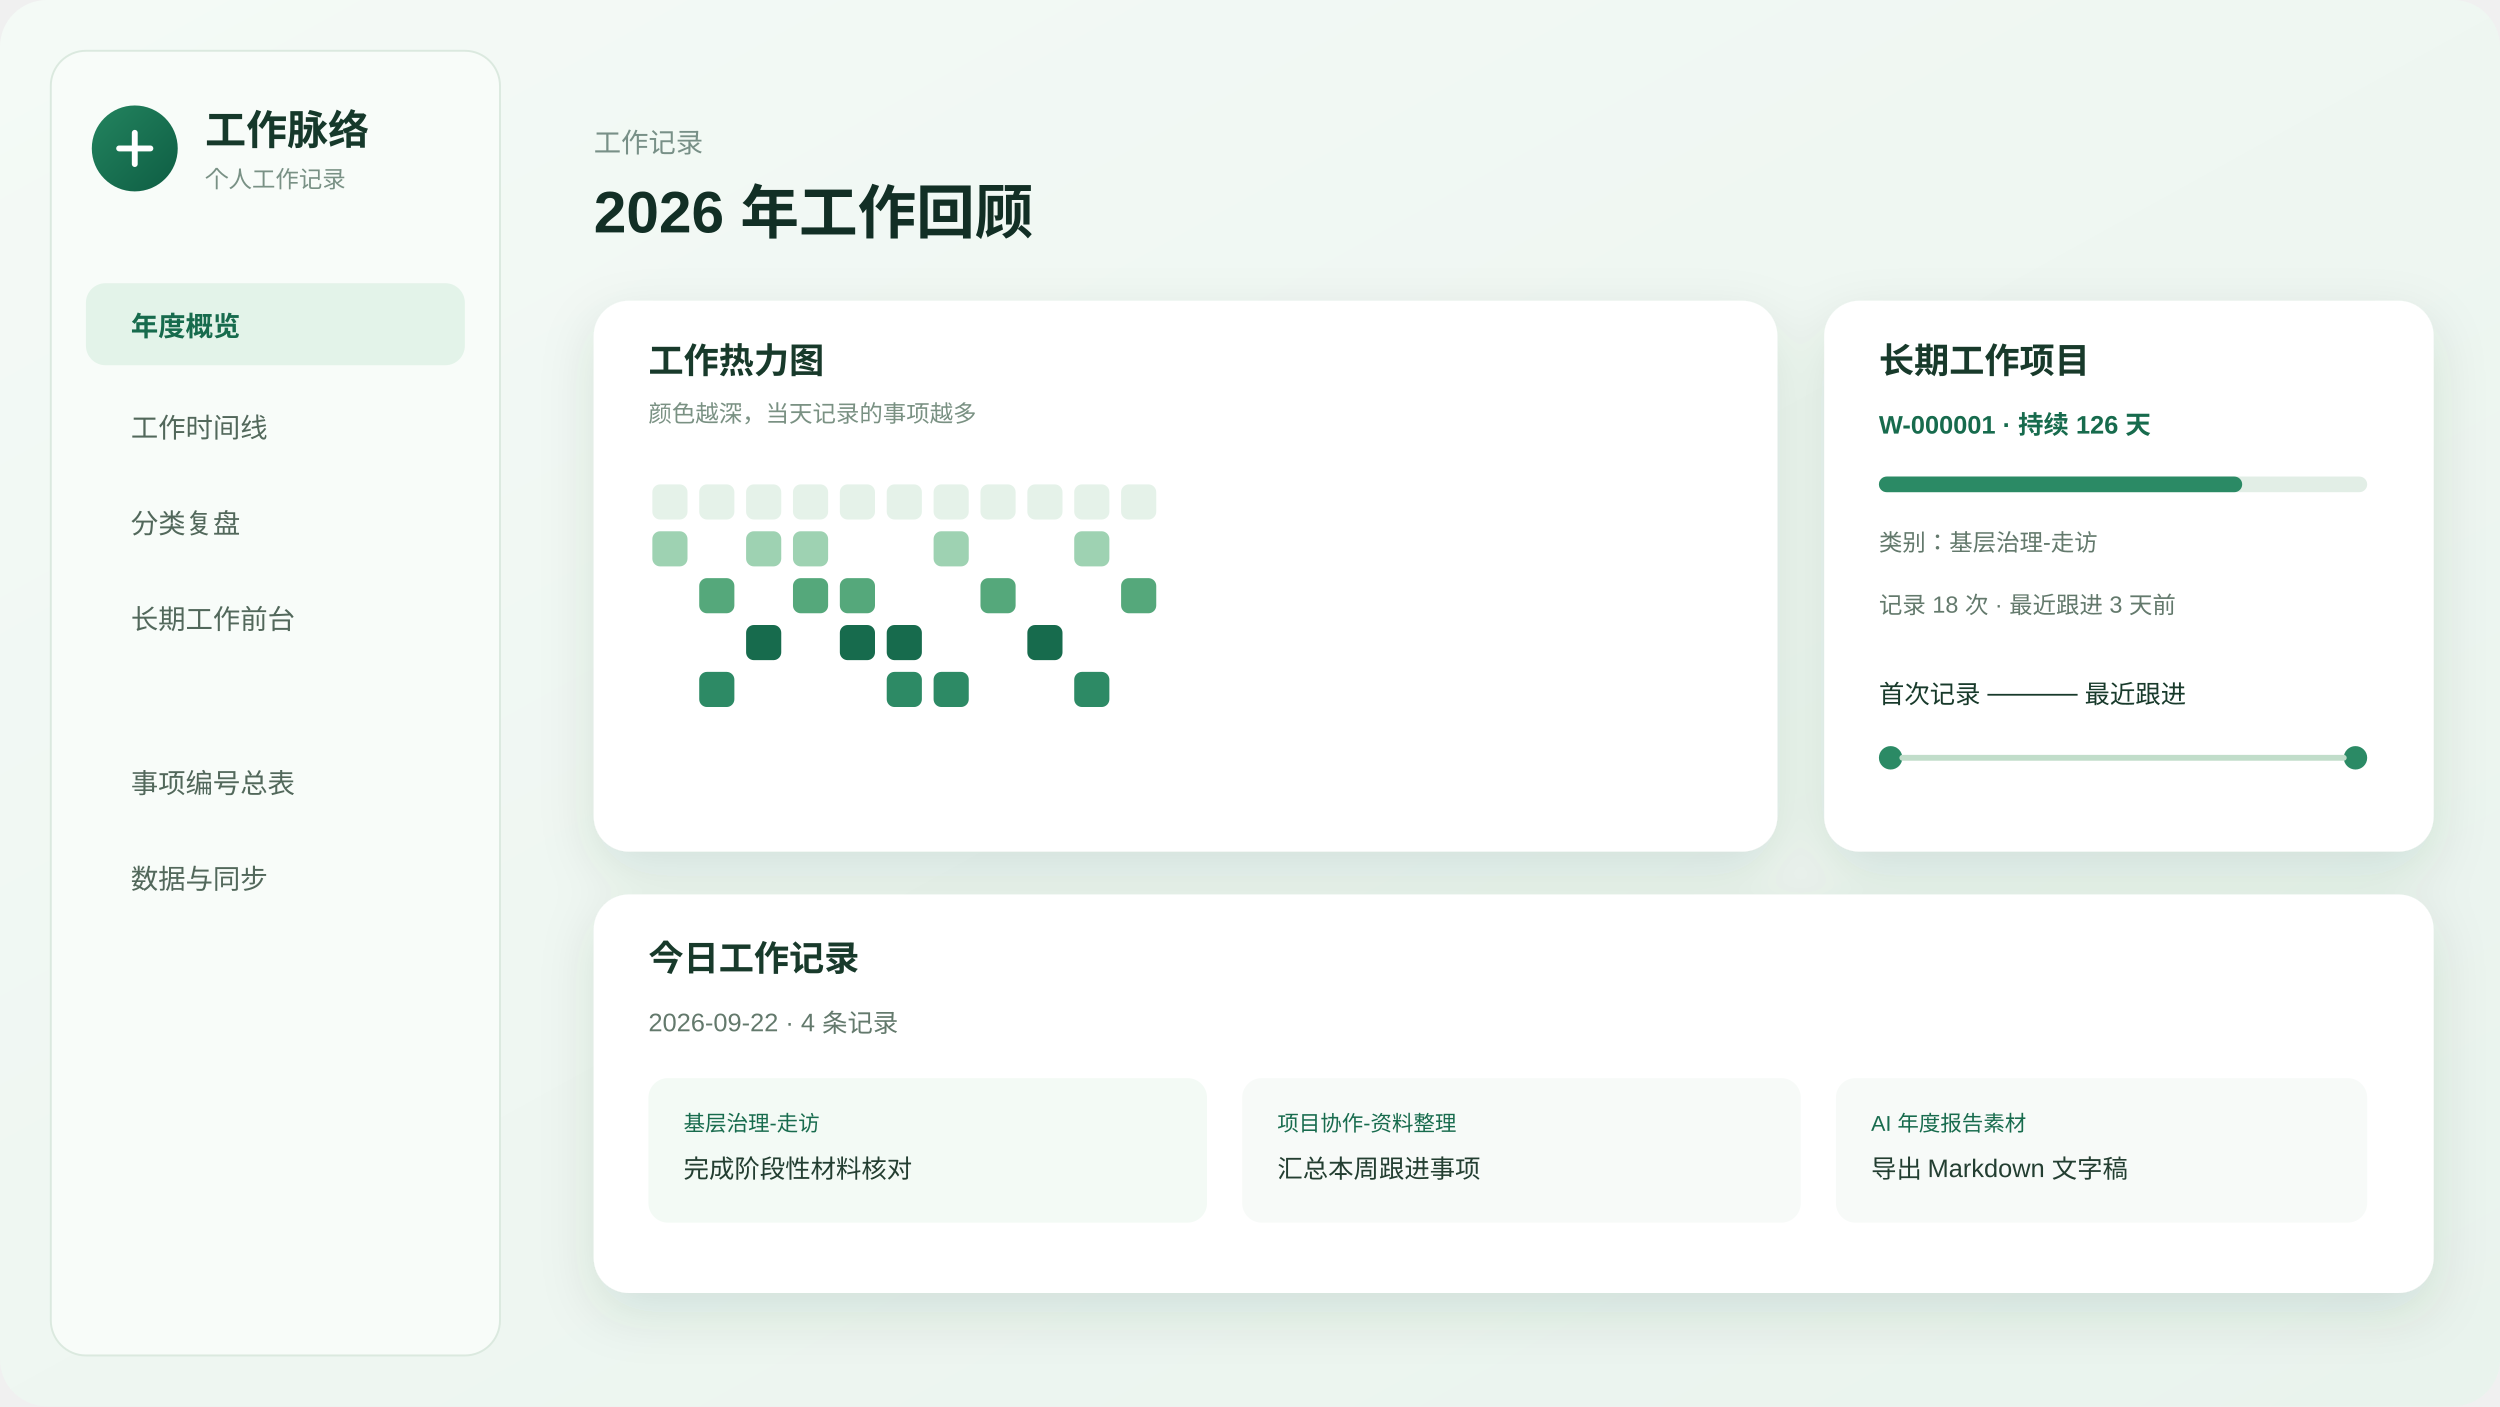
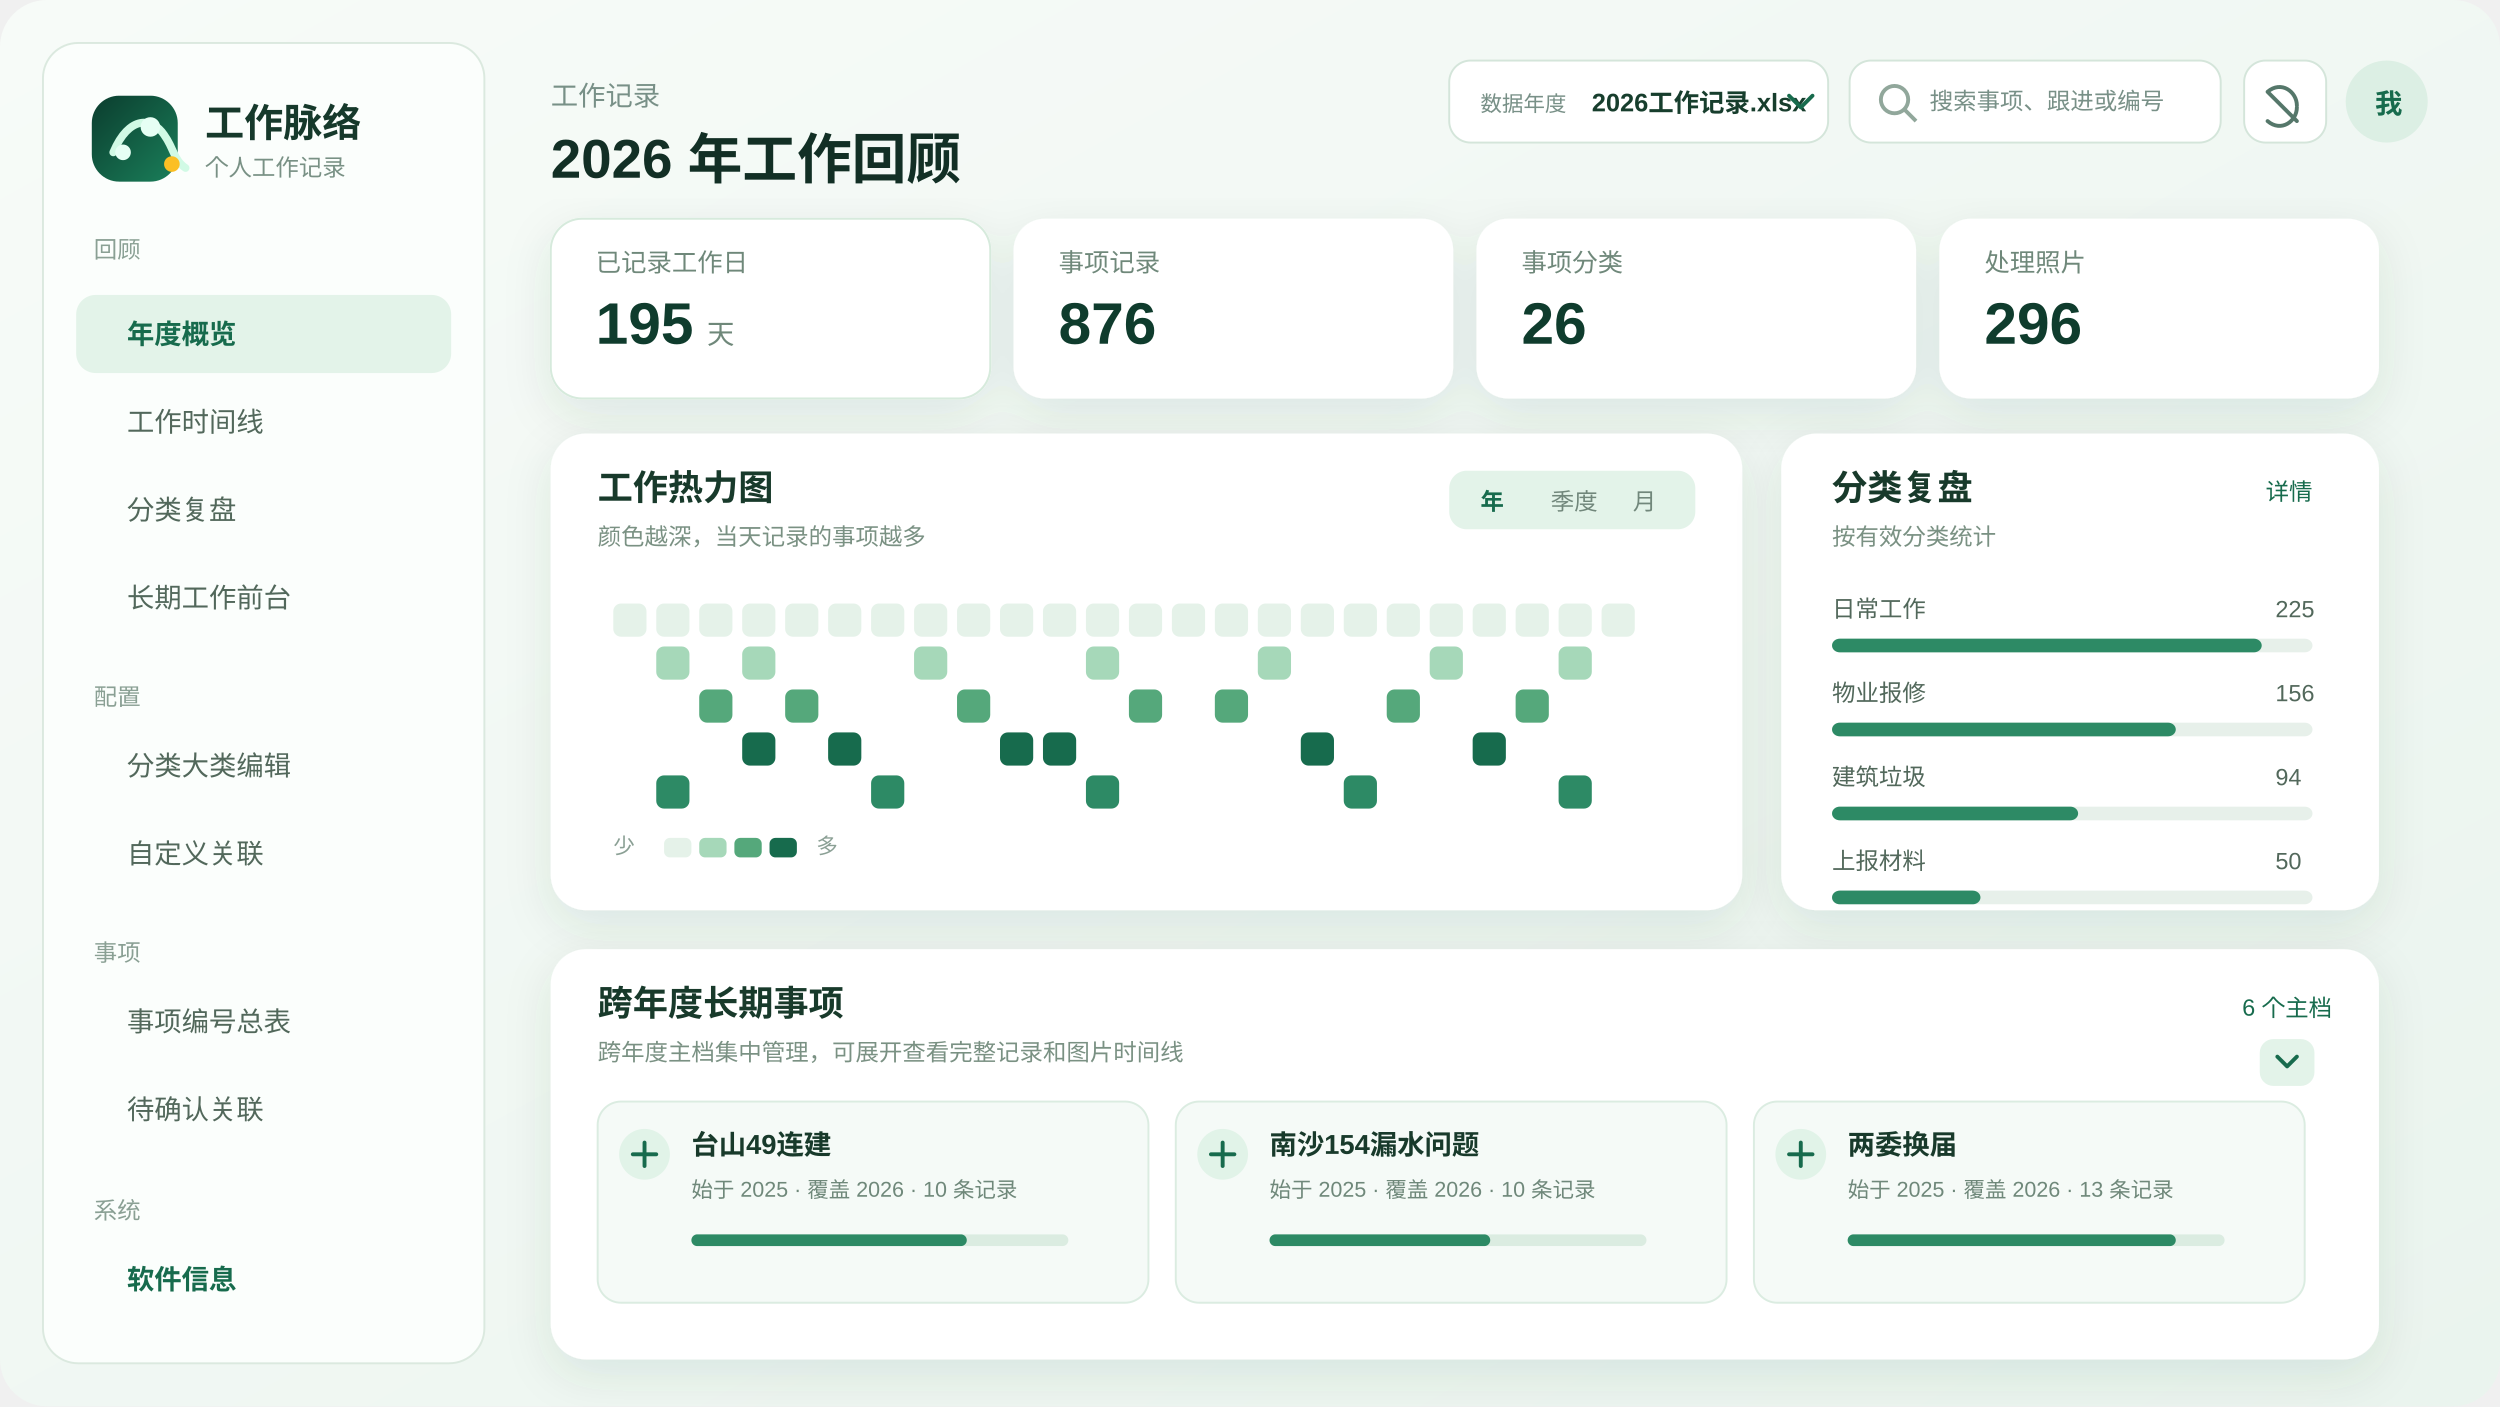
<svg xmlns="http://www.w3.org/2000/svg" width="1280" height="720" viewBox="0 0 1280 720" role="img" aria-labelledby="title desc">
  <defs>
-     <linearGradient id="bg" x1="0" y1="0" x2="1" y2="1">
-       <stop stop-color="#f4faf6" />
-       <stop offset="1" stop-color="#e9f3ed" />
+     <linearGradient id="page" x1="0" y1="0" x2="1" y2="1">
+       <stop stop-color="#f7fbf8" />
+       <stop offset="1" stop-color="#eaf4ee" />
    </linearGradient>
-     <linearGradient id="green" x1="0" y1="0" x2="1" y2="1">
-       <stop stop-color="#23845f" />
-       <stop offset="1" stop-color="#0e5d43" />
+     <linearGradient id="brand" x1="0" y1="0" x2="1" y2="1">
+       <stop stop-color="#0b3d2e" />
+       <stop offset="1" stop-color="#1a7f5a" />
    </linearGradient>
-     <filter id="shadow" x="-20%" y="-20%" width="140%" height="140%">
-       <feDropShadow dx="0" dy="10" stdDeviation="14" flood-color="#144b35" flood-opacity=".12" />
+     <filter id="shadow" x="-20%" y="-20%" width="140%" height="150%">
+       <feDropShadow dx="0" dy="8" stdDeviation="12" flood-color="#144b35" flood-opacity=".10" />
    </filter>
  </defs>
-   <rect width="1280" height="720" rx="24" fill="url(#bg)" />
-   <rect x="26" y="26" width="230" height="668" rx="18" fill="#f8fcf9" stroke="#dbe9df" />
-   <circle cx="69" cy="76" r="22" fill="url(#green)" />
-   <path d="M61 76h16M69 68v16" stroke="#fff" stroke-width="3" stroke-linecap="round" />
-   <text x="105" y="74" font-family="Arial,'Microsoft YaHei',sans-serif" font-size="21" font-weight="700" fill="#16392b">工作脉络</text>
-   <text x="105" y="96" font-family="Arial,'Microsoft YaHei',sans-serif" font-size="12" fill="#799185">个人工作记录</text>
+   <rect width="1280" height="720" rx="24" fill="url(#page)" />
+   <rect x="22" y="22" width="226" height="676" rx="18" fill="#fbfefc" stroke="#dbe9df" />
+   <rect x="47" y="49" width="44" height="44" rx="14" fill="url(#brand)" />
+   <path d="M58 78c8-19 20-18 26-9 5 7 5 13 11 17" fill="none" stroke="#d1fae5" stroke-width="4" stroke-linecap="round" />
+   <circle cx="63" cy="78" r="4" fill="#e6fff4" />
+   <circle cx="77" cy="65" r="5" fill="#e6fff4" />
+   <circle cx="88" cy="84" r="4" fill="#fbbf24" />
+   <text x="105" y="70" font-family="Arial,'Microsoft YaHei',sans-serif" font-size="20" font-weight="700" fill="#16392b">工作脉络</text>
+   <text x="105" y="90" font-family="Arial,'Microsoft YaHei',sans-serif" font-size="12" fill="#799185">个人工作记录</text>
  <g font-family="Arial,'Microsoft YaHei',sans-serif" font-size="14" fill="#52685b">
-     <rect x="44" y="145" width="194" height="42" rx="10" fill="#e3f3e9" />
-     <text x="67" y="172" fill="#176b4d" font-weight="700">年度概览</text>
-     <text x="67" y="224">工作时间线</text>
-     <text x="67" y="273">分类复盘</text>
-     <text x="67" y="322">长期工作前台</text>
-     <text x="67" y="406">事项编号总表</text>
-     <text x="67" y="455">数据与同步</text>
-   </g>
-   <text x="304" y="78" font-family="Arial,'Microsoft YaHei',sans-serif" font-size="14" fill="#789087">工作记录</text>
-   <text x="304" y="119" font-family="Arial,'Microsoft YaHei',sans-serif" font-size="30" font-weight="700" fill="#122f25">2026 年工作回顾</text>
-   <g filter="url(#shadow)">
-     <rect x="304" y="154" width="606" height="282" rx="18" fill="#fff" />
-     <rect x="934" y="154" width="312" height="282" rx="18" fill="#fff" />
-     <rect x="304" y="458" width="942" height="204" rx="18" fill="#fff" />
-   </g>
-   <text x="332" y="191" font-family="Arial,'Microsoft YaHei',sans-serif" font-size="18" font-weight="700" fill="#183a2b">工作热力图</text>
-   <text x="332" y="216" font-family="Arial,'Microsoft YaHei',sans-serif" font-size="12" fill="#7a9183">颜色越深，当天记录的事项越多</text>
-   <g transform="translate(334 248)">
+     <text x="48" y="132" font-size="12" fill="#8aa094">回顾</text>
+     <rect x="39" y="151" width="192" height="40" rx="10" fill="#e3f3e9" />
+     <text x="65" y="176" fill="#176b4d" font-weight="700">年度概览</text>
+     <text x="65" y="221">工作时间线</text>
+     <text x="65" y="266">分类复盘</text>
+     <text x="65" y="311">长期工作前台</text>
+     <text x="48" y="361" font-size="12" fill="#8aa094">配置</text>
+     <text x="65" y="397">分类大类编辑</text>
+     <text x="65" y="442">自定义关联</text>
+     <text x="48" y="492" font-size="12" fill="#8aa094">事项</text>
+     <text x="65" y="528">事项编号总表</text>
+     <text x="65" y="573">待确认关联</text>
+     <text x="48" y="624" font-size="12" fill="#8aa094">系统</text>
+     <text x="65" y="660" fill="#176b4d" font-weight="700">软件信息</text>
+   </g>
+   <text x="282" y="54" font-family="Arial,'Microsoft YaHei',sans-serif" font-size="14" fill="#789087">工作记录</text>
+   <text x="282" y="91" font-family="Arial,'Microsoft YaHei',sans-serif" font-size="28" font-weight="700" fill="#122f25">2026 年工作回顾</text>
+   <rect x="742" y="31" width="194" height="42" rx="11" fill="#fff" stroke="#d4e5da" />
+   <text x="758" y="57" font-family="Arial,'Microsoft YaHei',sans-serif" font-size="11" fill="#789087">数据年度</text>
+   <text x="815" y="57" font-family="Arial,'Microsoft YaHei',sans-serif" font-size="13" font-weight="700" fill="#173e2d">2026工作记录.xlsx</text>
+   <path d="M916 49l6 6 6-6" fill="none" stroke="#176b4d" stroke-width="2" stroke-linecap="round" stroke-linejoin="round" />
+   <rect x="947" y="31" width="190" height="42" rx="11" fill="#fff" stroke="#d4e5da" />
+   <circle cx="970" cy="51" r="7" fill="none" stroke="#91a79b" stroke-width="2" />
+   <path d="M975 56l6 6" stroke="#91a79b" stroke-width="2" />
+   <text x="988" y="56" font-family="Arial,'Microsoft YaHei',sans-serif" font-size="12" fill="#789087">搜索事项、跟进或编号</text>
+   <rect x="1149" y="31" width="42" height="42" rx="11" fill="#fff" stroke="#d4e5da" />
+   <path d="M1161 47c7-6 15 0 15 7m-15-7 15 15m-15 0c7 6 15 0 15-7" fill="none" stroke="#55776a" stroke-width="2" stroke-linecap="round" />
+   <circle cx="1222" cy="52" r="21" fill="#dcefe4" />
+   <text x="1216" y="58" font-family="Arial,'Microsoft YaHei',sans-serif" font-size="14" font-weight="700" fill="#176b4d">我</text>
+   <g filter="url(#shadow)">
+     <rect x="282" y="112" width="225" height="92" rx="16" fill="#fff" stroke="#d6eadc" />
+     <rect x="519" y="112" width="225" height="92" rx="16" fill="#fff" />
+     <rect x="756" y="112" width="225" height="92" rx="16" fill="#fff" />
+     <rect x="993" y="112" width="225" height="92" rx="16" fill="#fff" />
+   </g>
+   <g font-family="Arial,'Microsoft YaHei',sans-serif">
+     <text x="305" y="139" font-size="13" fill="#6f887a">已记录工作日</text>
+     <text x="305" y="176" font-size="30" font-weight="700" fill="#0f3c2d">195</text>
+     <text x="362" y="176" font-size="14" fill="#6f887a">天</text>
+     <text x="542" y="139" font-size="13" fill="#6f887a">事项记录</text>
+     <text x="542" y="176" font-size="30" font-weight="700" fill="#0f3c2d">876</text>
+     <text x="779" y="139" font-size="13" fill="#6f887a">事项分类</text>
+     <text x="779" y="176" font-size="30" font-weight="700" fill="#0f3c2d">26</text>
+     <text x="1016" y="139" font-size="13" fill="#6f887a">处理照片</text>
+     <text x="1016" y="176" font-size="30" font-weight="700" fill="#0f3c2d">296</text>
+   </g>
+   <g filter="url(#shadow)">
+     <rect x="282" y="222" width="610" height="244" rx="18" fill="#fff" />
+   </g>
+   <text x="306" y="256" font-family="Arial,'Microsoft YaHei',sans-serif" font-size="18" font-weight="700" fill="#183a2b">工作热力图</text>
+   <text x="306" y="279" font-family="Arial,'Microsoft YaHei',sans-serif" font-size="12" fill="#7a9183">颜色越深，当天记录的事项越多</text>
+   <rect x="742" y="241" width="126" height="30" rx="9" fill="#e3f3e9" />
+   <text x="758" y="261" font-family="Arial,'Microsoft YaHei',sans-serif" font-size="12" fill="#176b4d" font-weight="700">年</text>
+   <text x="794" y="261" font-family="Arial,'Microsoft YaHei',sans-serif" font-size="12" fill="#71877b">季度</text>
+   <text x="836" y="261" font-family="Arial,'Microsoft YaHei',sans-serif" font-size="12" fill="#71877b">月</text>
+   <g transform="translate(314 309)">
    <g fill="#e5f2e9">
-       <rect width="18" height="18" rx="4" />
-       <rect x="24" width="18" height="18" rx="4" />
-       <rect x="48" width="18" height="18" rx="4" />
-       <rect x="72" width="18" height="18" rx="4" />
-       <rect x="96" width="18" height="18" rx="4" />
-       <rect x="120" width="18" height="18" rx="4" />
-       <rect x="144" width="18" height="18" rx="4" />
-       <rect x="168" width="18" height="18" rx="4" />
-       <rect x="192" width="18" height="18" rx="4" />
-       <rect x="216" width="18" height="18" rx="4" />
-       <rect x="240" width="18" height="18" rx="4" />
-     </g>
-     <g fill="#9ed2b2">
-       <rect y="24" width="18" height="18" rx="4" />
-       <rect x="48" y="24" width="18" height="18" rx="4" />
-       <rect x="72" y="24" width="18" height="18" rx="4" />
-       <rect x="144" y="24" width="18" height="18" rx="4" />
-       <rect x="216" y="24" width="18" height="18" rx="4" />
+       <rect width="17" height="17" rx="4" />
+       <rect x="22" width="17" height="17" rx="4" />
+       <rect x="44" width="17" height="17" rx="4" />
+       <rect x="66" width="17" height="17" rx="4" />
+       <rect x="88" width="17" height="17" rx="4" />
+       <rect x="110" width="17" height="17" rx="4" />
+       <rect x="132" width="17" height="17" rx="4" />
+       <rect x="154" width="17" height="17" rx="4" />
+       <rect x="176" width="17" height="17" rx="4" />
+       <rect x="198" width="17" height="17" rx="4" />
+       <rect x="220" width="17" height="17" rx="4" />
+       <rect x="242" width="17" height="17" rx="4" />
+       <rect x="264" width="17" height="17" rx="4" />
+       <rect x="286" width="17" height="17" rx="4" />
+       <rect x="308" width="17" height="17" rx="4" />
+       <rect x="330" width="17" height="17" rx="4" />
+       <rect x="352" width="17" height="17" rx="4" />
+       <rect x="374" width="17" height="17" rx="4" />
+       <rect x="396" width="17" height="17" rx="4" />
+       <rect x="418" width="17" height="17" rx="4" />
+       <rect x="440" width="17" height="17" rx="4" />
+       <rect x="462" width="17" height="17" rx="4" />
+       <rect x="484" width="17" height="17" rx="4" />
+       <rect x="506" width="17" height="17" rx="4" />
+     </g>
+     <g fill="#a6d8b9">
+       <rect x="22" y="22" width="17" height="17" rx="4" />
+       <rect x="66" y="22" width="17" height="17" rx="4" />
+       <rect x="154" y="22" width="17" height="17" rx="4" />
+       <rect x="242" y="22" width="17" height="17" rx="4" />
+       <rect x="330" y="22" width="17" height="17" rx="4" />
+       <rect x="418" y="22" width="17" height="17" rx="4" />
+       <rect x="484" y="22" width="17" height="17" rx="4" />
    </g>
    <g fill="#55a87b">
-       <rect x="24" y="48" width="18" height="18" rx="4" />
-       <rect x="72" y="48" width="18" height="18" rx="4" />
-       <rect x="96" y="48" width="18" height="18" rx="4" />
-       <rect x="168" y="48" width="18" height="18" rx="4" />
-       <rect x="240" y="48" width="18" height="18" rx="4" />
+       <rect x="44" y="44" width="17" height="17" rx="4" />
+       <rect x="88" y="44" width="17" height="17" rx="4" />
+       <rect x="176" y="44" width="17" height="17" rx="4" />
+       <rect x="264" y="44" width="17" height="17" rx="4" />
+       <rect x="308" y="44" width="17" height="17" rx="4" />
+       <rect x="396" y="44" width="17" height="17" rx="4" />
+       <rect x="462" y="44" width="17" height="17" rx="4" />
    </g>
    <g fill="#176b4d">
-       <rect x="48" y="72" width="18" height="18" rx="4" />
-       <rect x="96" y="72" width="18" height="18" rx="4" />
-       <rect x="120" y="72" width="18" height="18" rx="4" />
-       <rect x="192" y="72" width="18" height="18" rx="4" />
+       <rect x="66" y="66" width="17" height="17" rx="4" />
+       <rect x="110" y="66" width="17" height="17" rx="4" />
+       <rect x="198" y="66" width="17" height="17" rx="4" />
+       <rect x="220" y="66" width="17" height="17" rx="4" />
+       <rect x="352" y="66" width="17" height="17" rx="4" />
+       <rect x="440" y="66" width="17" height="17" rx="4" />
    </g>
    <g fill="#2d8a65">
-       <rect x="24" y="96" width="18" height="18" rx="4" />
-       <rect x="120" y="96" width="18" height="18" rx="4" />
-       <rect x="144" y="96" width="18" height="18" rx="4" />
-       <rect x="216" y="96" width="18" height="18" rx="4" />
-     </g>
-   </g>
-   <text x="962" y="191" font-family="Arial,'Microsoft YaHei',sans-serif" font-size="18" font-weight="700" fill="#183a2b">长期工作项目</text>
-   <text x="962" y="222" font-family="Arial,'Microsoft YaHei',sans-serif" font-size="13" fill="#176b4d" font-weight="700">W-000001 · 持续 126 天</text>
-   <rect x="962" y="244" width="250" height="8" rx="4" fill="#e2eee6" />
-   <rect x="962" y="244" width="186" height="8" rx="4" fill="#2b8a65" />
-   <text x="962" y="282" font-family="Arial,'Microsoft YaHei',sans-serif" font-size="12" fill="#63796c">类别：基层治理-走访</text>
-   <text x="962" y="314" font-family="Arial,'Microsoft YaHei',sans-serif" font-size="12" fill="#63796c">记录 18 次 · 最近跟进 3 天前</text>
-   <text x="962" y="360" font-family="Arial,'Microsoft YaHei',sans-serif" font-size="13" fill="#183a2b">首次记录 ───── 最近跟进</text>
-   <circle cx="968" cy="388" r="6" fill="#2b8a65" />
-   <circle cx="1206" cy="388" r="6" fill="#2b8a65" />
-   <path d="M974 388h226" stroke="#c1ddca" stroke-width="3" stroke-linecap="round" />
-   <text x="332" y="497" font-family="Arial,'Microsoft YaHei',sans-serif" font-size="18" font-weight="700" fill="#183a2b">今日工作记录</text>
-   <text x="332" y="528" font-family="Arial,'Microsoft YaHei',sans-serif" font-size="13" fill="#63796c">2026-09-22 · 4 条记录</text>
-   <g font-family="Arial,'Microsoft YaHei',sans-serif" font-size="13">
-     <rect x="332" y="552" width="286" height="74" rx="10" fill="#f3faf5" />
-     <text x="350" y="579" fill="#176b4d" font-size="11">基层治理-走访</text>
-     <text x="350" y="603" fill="#233e31">完成阶段性材料核对</text>
-     <rect x="636" y="552" width="286" height="74" rx="10" fill="#f7faf8" />
-     <text x="654" y="579" fill="#176b4d" font-size="11">项目协作-资料整理</text>
-     <text x="654" y="603" fill="#233e31">汇总本周跟进事项</text>
-     <rect x="940" y="552" width="272" height="74" rx="10" fill="#f7faf8" />
-     <text x="958" y="579" fill="#176b4d" font-size="11">AI 年度报告素材</text>
-     <text x="958" y="603" fill="#233e31">导出 Markdown 文字稿</text>
+       <rect x="22" y="88" width="17" height="17" rx="4" />
+       <rect x="132" y="88" width="17" height="17" rx="4" />
+       <rect x="242" y="88" width="17" height="17" rx="4" />
+       <rect x="374" y="88" width="17" height="17" rx="4" />
+       <rect x="484" y="88" width="17" height="17" rx="4" />
+     </g>
+   </g>
+   <text x="314" y="437" font-family="Arial,'Microsoft YaHei',sans-serif" font-size="11" fill="#8ba095">少</text>
+   <rect x="340" y="429" width="14" height="10" rx="3" fill="#e5f2e9" />
+   <rect x="358" y="429" width="14" height="10" rx="3" fill="#a6d8b9" />
+   <rect x="376" y="429" width="14" height="10" rx="3" fill="#55a87b" />
+   <rect x="394" y="429" width="14" height="10" rx="3" fill="#176b4d" />
+   <text x="418" y="437" font-family="Arial,'Microsoft YaHei',sans-serif" font-size="11" fill="#8ba095">多</text>
+   <g filter="url(#shadow)">
+     <rect x="912" y="222" width="306" height="244" rx="18" fill="#fff" />
+   </g>
+   <text x="938" y="256" font-family="Arial,'Microsoft YaHei',sans-serif" font-size="18" font-weight="700" fill="#183a2b">分类复盘</text>
+   <text x="938" y="279" font-family="Arial,'Microsoft YaHei',sans-serif" font-size="12" fill="#7a9183">按有效分类统计</text>
+   <text x="1160" y="256" font-family="Arial,'Microsoft YaHei',sans-serif" font-size="12" fill="#176b4d">详情</text>
+   <g font-family="Arial,'Microsoft YaHei',sans-serif" font-size="12" fill="#52685b">
+     <text x="938" y="316">日常工作</text>
+     <text x="1165" y="316">225</text>
+     <rect x="938" y="327" width="246" height="7" rx="4" fill="#e7f0ea" />
+     <rect x="938" y="327" width="220" height="7" rx="4" fill="#2d8a65" />
+     <text x="938" y="359">物业报修</text>
+     <text x="1165" y="359">156</text>
+     <rect x="938" y="370" width="246" height="7" rx="4" fill="#e7f0ea" />
+     <rect x="938" y="370" width="176" height="7" rx="4" fill="#2d8a65" />
+     <text x="938" y="402">建筑垃圾</text>
+     <text x="1165" y="402">94</text>
+     <rect x="938" y="413" width="246" height="7" rx="4" fill="#e7f0ea" />
+     <rect x="938" y="413" width="126" height="7" rx="4" fill="#2d8a65" />
+     <text x="938" y="445">上报材料</text>
+     <text x="1165" y="445">50</text>
+     <rect x="938" y="456" width="246" height="7" rx="4" fill="#e7f0ea" />
+     <rect x="938" y="456" width="76" height="7" rx="4" fill="#2d8a65" />
+   </g>
+   <g filter="url(#shadow)">
+     <rect x="282" y="486" width="936" height="210" rx="18" fill="#fff" />
+   </g>
+   <text x="306" y="520" font-family="Arial,'Microsoft YaHei',sans-serif" font-size="18" font-weight="700" fill="#183a2b">跨年度长期事项</text>
+   <text x="306" y="543" font-family="Arial,'Microsoft YaHei',sans-serif" font-size="12" fill="#7a9183">跨年度主档集中管理，可展开查看完整记录和图片时间线</text>
+   <text x="1148" y="520" font-family="Arial,'Microsoft YaHei',sans-serif" font-size="12" fill="#176b4d">6 个主档</text>
+   <rect x="1157" y="532" width="28" height="24" rx="7" fill="#e3f3e9" />
+   <path d="M1166 541l5 5 5-5" fill="none" stroke="#176b4d" stroke-width="2" stroke-linecap="round" stroke-linejoin="round" />
+   <g font-family="Arial,'Microsoft YaHei',sans-serif">
+     <rect x="306" y="564" width="282" height="103" rx="12" fill="#f5faf7" stroke="#dbece1" />
+     <circle cx="330" cy="591" r="13" fill="#e1f3e8" />
+     <path d="M324 591h12M330 585v12" stroke="#176b4d" stroke-width="2" stroke-linecap="round" />
+     <text x="354" y="591" font-size="14" font-weight="700" fill="#183a2b">台山49连建</text>
+     <text x="354" y="613" font-size="11" fill="#6f887a">始于 2025 · 覆盖 2026 · 10 条记录</text>
+     <rect x="354" y="632" width="193" height="6" rx="3" fill="#dbece1" />
+     <rect x="354" y="632" width="141" height="6" rx="3" fill="#2d8a65" />
+     <rect x="602" y="564" width="282" height="103" rx="12" fill="#f5faf7" stroke="#dbece1" />
+     <circle cx="626" cy="591" r="13" fill="#e1f3e8" />
+     <path d="M620 591h12M626 585v12" stroke="#176b4d" stroke-width="2" stroke-linecap="round" />
+     <text x="650" y="591" font-size="14" font-weight="700" fill="#183a2b">南沙154漏水问题</text>
+     <text x="650" y="613" font-size="11" fill="#6f887a">始于 2025 · 覆盖 2026 · 10 条记录</text>
+     <rect x="650" y="632" width="193" height="6" rx="3" fill="#dbece1" />
+     <rect x="650" y="632" width="113" height="6" rx="3" fill="#2d8a65" />
+     <rect x="898" y="564" width="282" height="103" rx="12" fill="#f5faf7" stroke="#dbece1" />
+     <circle cx="922" cy="591" r="13" fill="#e1f3e8" />
+     <path d="M916 591h12M922 585v12" stroke="#176b4d" stroke-width="2" stroke-linecap="round" />
+     <text x="946" y="591" font-size="14" font-weight="700" fill="#183a2b">两委换届</text>
+     <text x="946" y="613" font-size="11" fill="#6f887a">始于 2025 · 覆盖 2026 · 13 条记录</text>
+     <rect x="946" y="632" width="193" height="6" rx="3" fill="#dbece1" />
+     <rect x="946" y="632" width="168" height="6" rx="3" fill="#2d8a65" />
  </g>
</svg>
